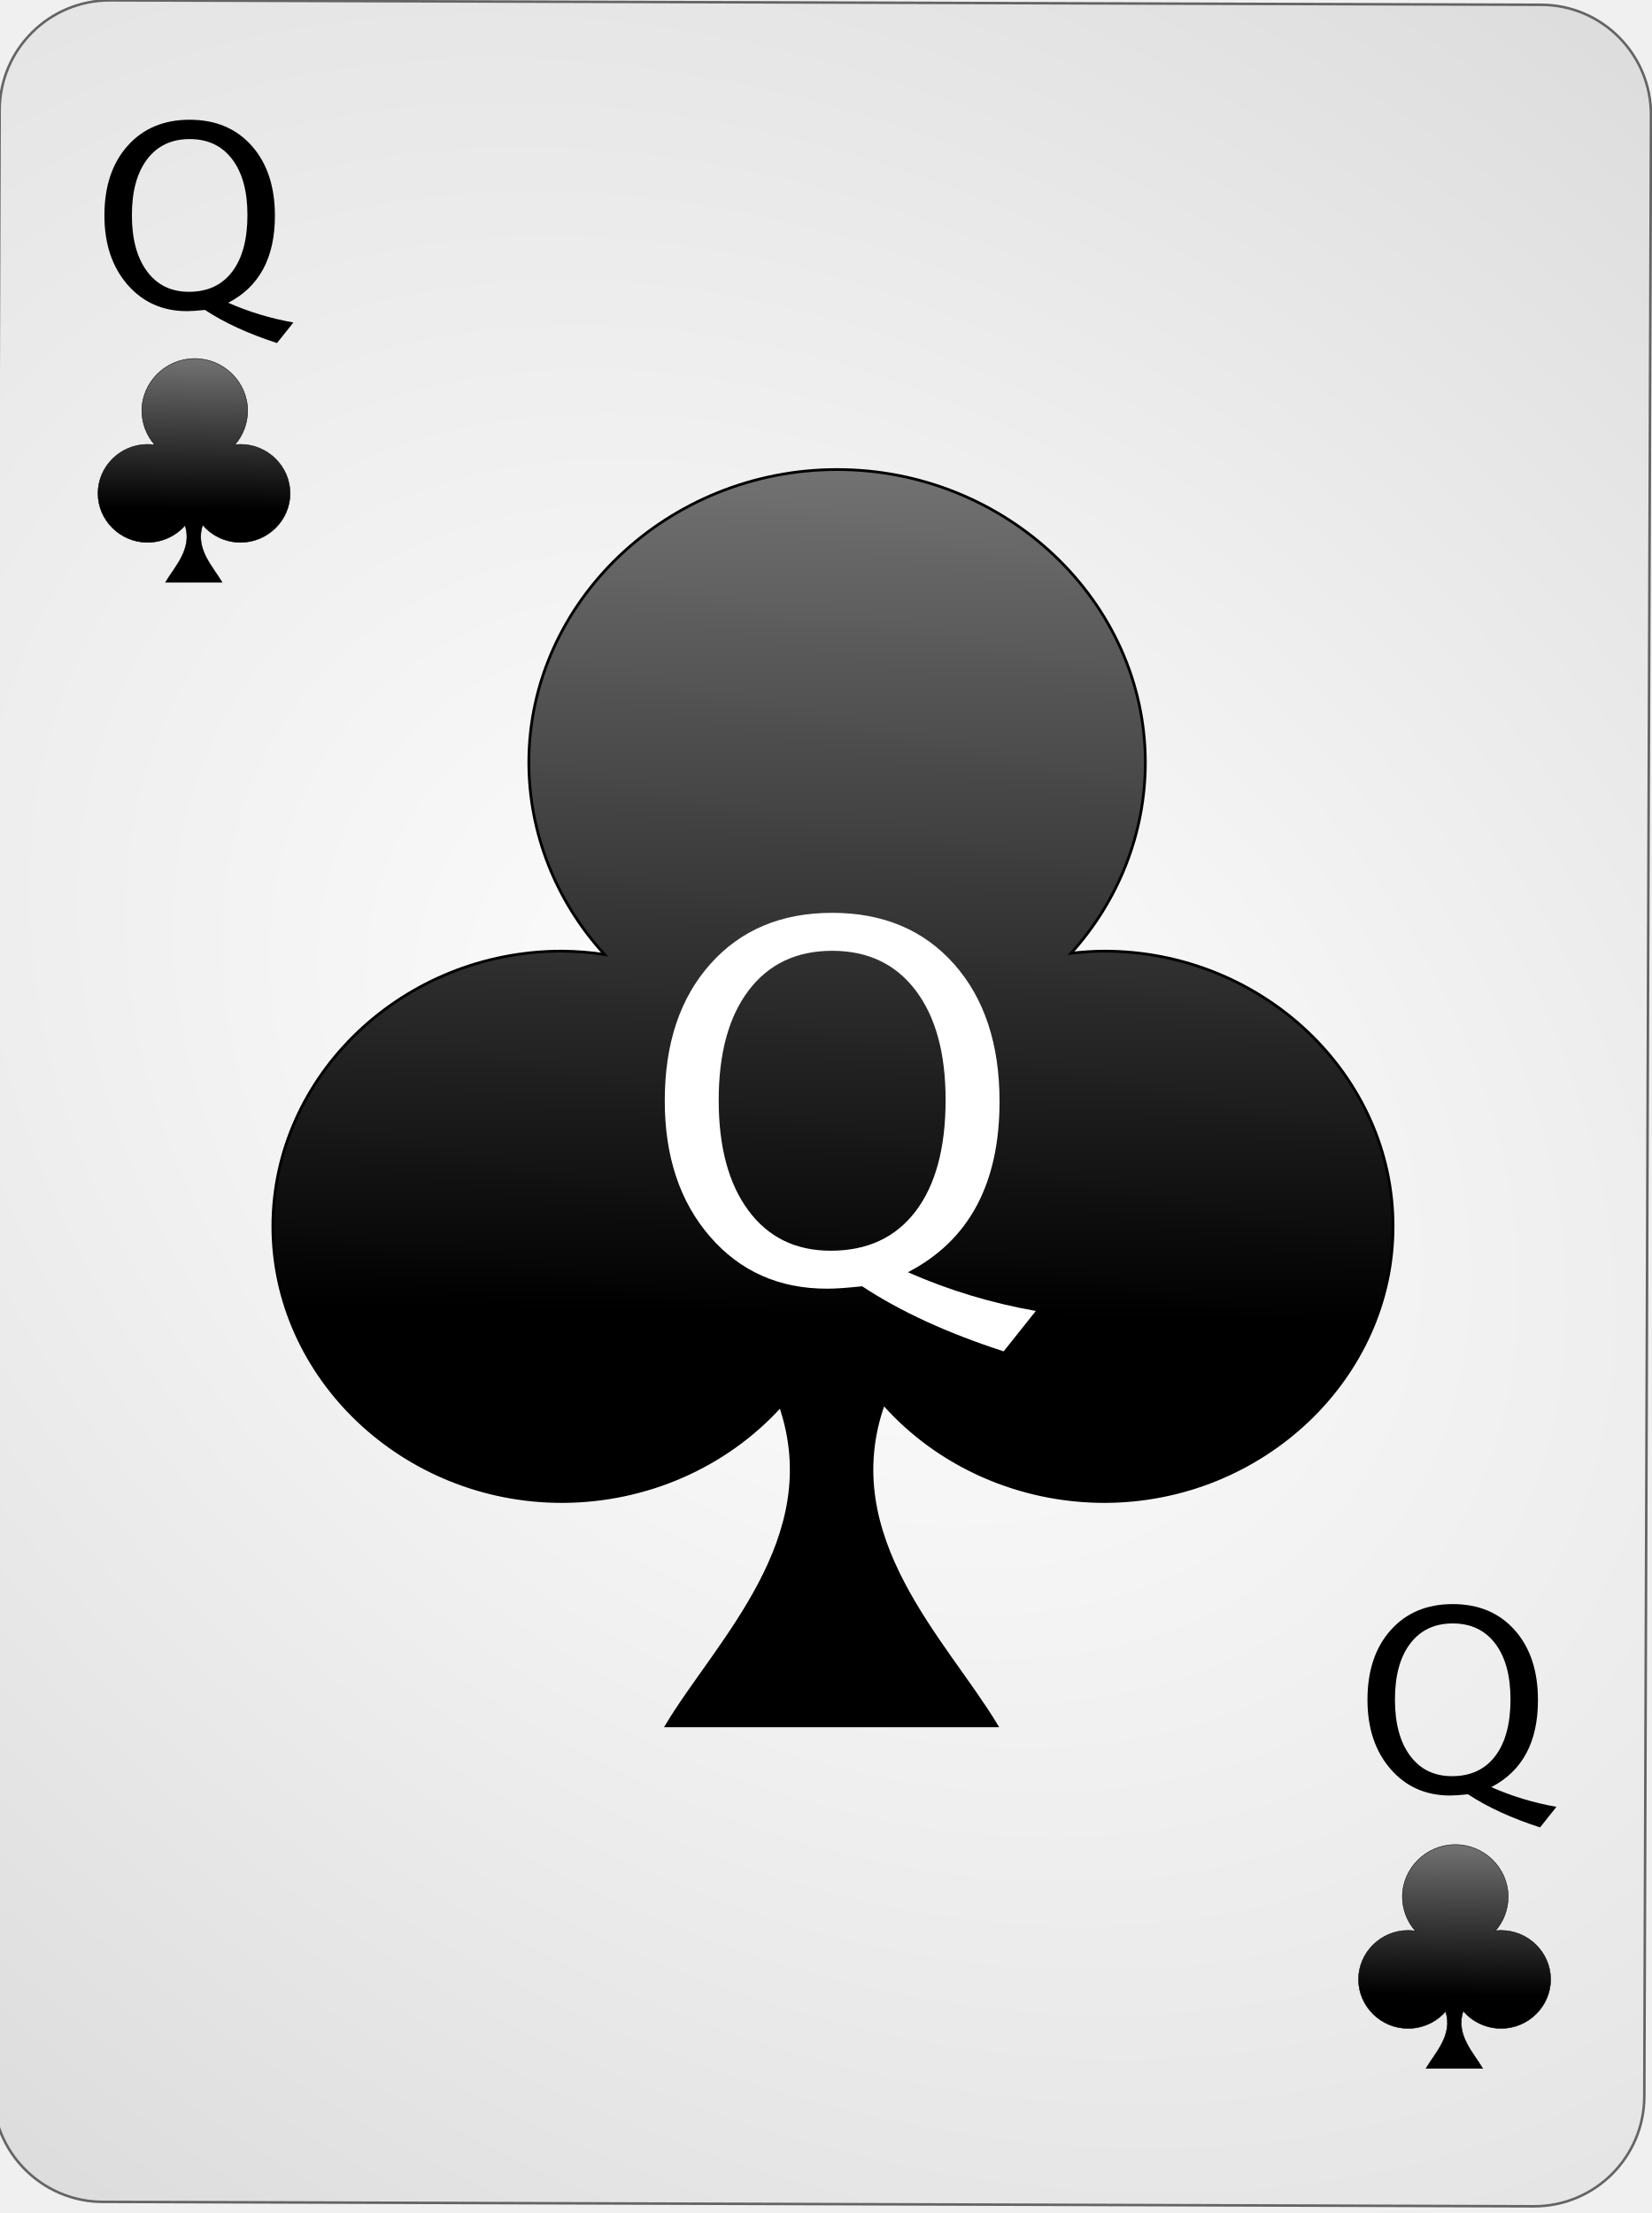
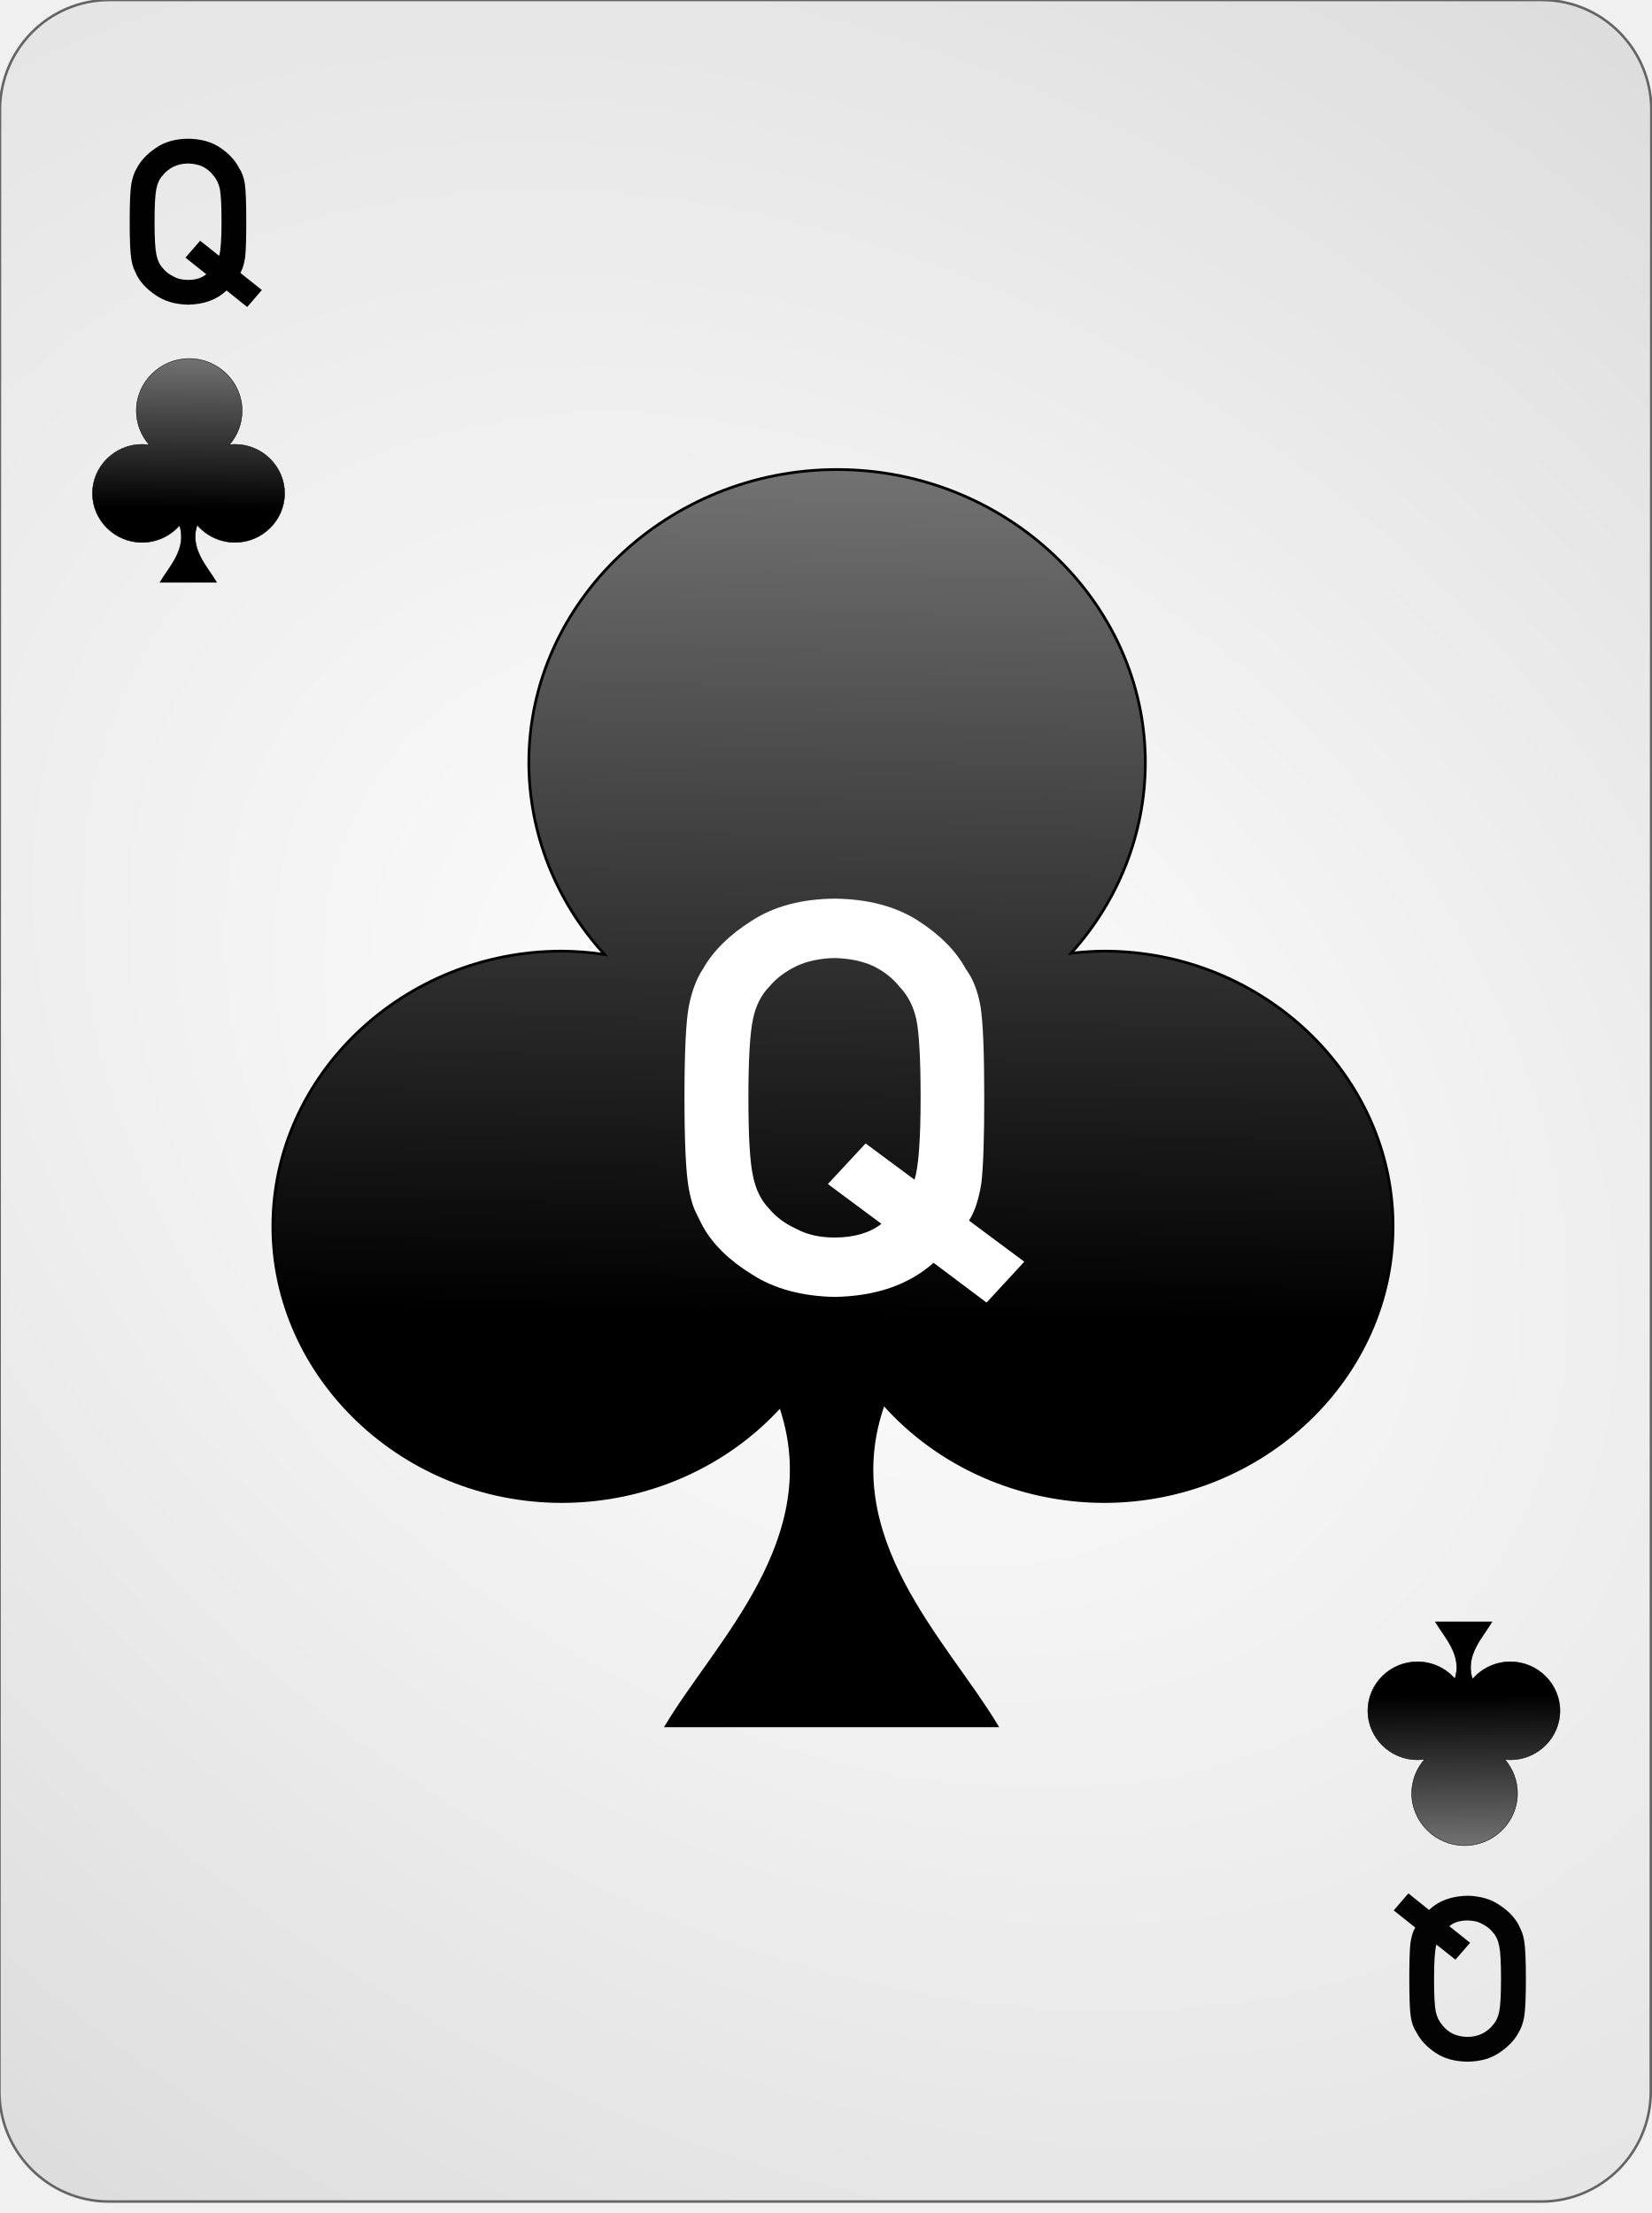
<svg xmlns="http://www.w3.org/2000/svg" width="100%" height="100%" viewBox="0 0 144 193" version="1.1" xml:space="preserve" style="fill-rule:evenodd;clip-rule:evenodd;">
-   <path id="Card-background" d="M143.967,10.046c0.018,-5.299 -4.269,-9.614 -9.568,-9.63l-124.799,-0.386c-5.298,-0.017 -9.615,4.272 -9.632,9.57l-0.583,172.799c-0.018,5.298 4.269,9.613 9.567,9.63l124.8,0.386c5.298,0.016 9.614,-4.272 9.632,-9.57l0.583,-172.799Z" style="fill:url(#_Radial1);stroke:#646464;stroke-width:0.22px;" />
+   <path id="Card-background" d="M143.997,9.6c0.002,-5.298 -4.272,-9.6 -9.538,-9.6l-124.918,0c-5.266,0 -9.542,4.302 -9.544,9.6l-0.048,172.8c-0.001,5.298 4.273,9.6 9.539,9.6l124.917,0c5.266,0 9.543,-4.302 9.544,-9.6l0.048,-172.8Z" style="fill:url(#_Radial1);stroke:#646464;stroke-width:0.22px;" />
  <g id="Clubs">
    <path id="path7930" d="M72.995,40.95c-14.746,0 -26.88,11.538 -26.88,25.56c0,0 0,0 0,0c0.012,6.15 2.358,12.095 6.605,16.734c-1.232,-0.186 -2.477,-0.284 -3.725,-0.294c-13.825,0 -25.2,10.833 -25.2,24c0,13.166 11.375,24 25.2,24c7.316,-0.006 14.279,-3.045 19.059,-8.32c3.954,11.554 -5.529,20.529 -9.939,27.88l28.8,0c-4.437,-7.395 -14.006,-16.432 -9.868,-28.086c4.778,5.394 11.818,8.516 19.228,8.526c13.824,0 25.2,-10.834 25.2,-24c0,-13.167 -11.376,-24 -25.2,-24c-0.963,0.009 -1.923,0.072 -2.878,0.186c4.175,-4.628 6.474,-10.528 6.478,-16.626c0,0 0,0 0,0c0,-14.022 -12.134,-25.56 -26.88,-25.56l0,0Z" style="fill:url(#_Linear2);stroke:#000;stroke-width:0.24px;" />
-     <path id="path7975" d="M16.982,31.272c-2.53,0 -4.612,2.056 -4.612,4.554c0.002,1.096 0.405,2.155 1.133,2.981c-0.211,-0.033 -0.425,-0.051 -0.639,-0.052c-2.371,0 -4.323,1.93 -4.323,4.275c0,0 0,0 0,0c0,2.346 1.952,4.276 4.323,4.276c0,0 0,0 0,0c1.255,-0.001 2.45,-0.543 3.27,-1.482c0.678,2.058 -0.948,3.657 -1.705,4.966l4.941,0c-0.761,-1.317 -2.403,-2.927 -1.693,-5.003c0.82,0.961 2.027,1.517 3.299,1.519c0,0 0,0 0,0c2.371,0 4.323,-1.93 4.323,-4.276c0,0 0,0 0,0c0,-2.345 -1.952,-4.275 -4.323,-4.275c-0.165,0.001 -0.33,0.012 -0.494,0.033c0.716,-0.825 1.111,-1.876 1.111,-2.962c0,-2.498 -2.081,-4.554 -4.611,-4.554l0,0Z" style="fill:url(#_Linear3);stroke:#000;stroke-width:0.04px;" />
-     <path id="path4821" d="M126.902,160.872c-2.53,0 -4.612,2.056 -4.612,4.554c0.002,1.096 0.405,2.155 1.133,2.981c-0.211,-0.033 -0.425,-0.051 -0.639,-0.052c-2.371,0 -4.323,1.93 -4.323,4.275c0,0 0,0 0,0c0,2.346 1.952,4.276 4.323,4.276c0,0 0,0 0,0c1.255,-0.001 2.45,-0.543 3.27,-1.482c0.678,2.058 -0.948,3.657 -1.705,4.966l4.941,0c-0.761,-1.317 -2.403,-2.927 -1.693,-5.003c0.82,0.961 2.027,1.517 3.299,1.519c0,0 0,0 0,0c2.371,0 4.323,-1.93 4.323,-4.276c0,0 0,0 0,0c0,-2.345 -1.952,-4.275 -4.323,-4.275c-0.165,0.001 -0.33,0.012 -0.494,0.033c0.716,-0.825 1.111,-1.876 1.111,-2.962c0,-2.498 -2.081,-4.554 -4.611,-4.554l0,0Z" style="fill:url(#_Linear4);stroke:#000;stroke-width:0.04px;" />
+     <g>
+       <path id="path7975" d="M16.502,31.272c-2.53,0 -4.612,2.056 -4.612,4.554c0.002,1.096 0.405,2.155 1.133,2.981c-0.211,-0.033 -0.425,-0.051 -0.639,-0.052c-2.371,0 -4.323,1.93 -4.323,4.275c0,0 0,0 0,0c0,2.346 1.952,4.276 4.323,4.276c0,0 0,0 0,0c1.255,-0.001 2.45,-0.543 3.27,-1.482c0.678,2.058 -0.948,3.657 -1.705,4.966l4.941,0c-0.761,-1.317 -2.403,-2.927 -1.693,-5.003c0.82,0.961 2.027,1.517 3.299,1.519c0,0 0,0 0,0c2.371,0 4.323,-1.93 4.323,-4.276c0,0 0,0 0,0c0,-2.345 -1.952,-4.275 -4.323,-4.275c-0.165,0.001 -0.33,0.012 -0.494,0.033c0.716,-0.825 1.111,-1.876 1.111,-2.962c0,-2.498 -2.081,-4.554 -4.611,-4.554l0,0Z" style="fill:url(#_Linear3);stroke:#000;stroke-width:0.04px;" />
+     </g>
+     <g>
+       <path id="path79751" d="M127.714,160.956c-2.53,0 -4.612,-2.055 -4.612,-4.553c0.002,-1.096 0.405,-2.155 1.134,-2.981c-0.212,0.033 -0.425,0.05 -0.64,0.052c-2.371,0 -4.323,-1.93 -4.323,-4.275c0,0 0,0 0,0c0,-2.346 1.952,-4.276 4.323,-4.276c0,0 0,0 0,0c1.256,0.001 2.45,0.542 3.27,1.482c0.679,-2.058 -0.948,-3.657 -1.705,-4.967l4.941,0c-0.761,1.318 -2.403,2.928 -1.693,5.004c0.82,-0.961 2.028,-1.517 3.299,-1.519c0,0 0,0 0,0c2.372,0 4.323,1.93 4.323,4.276c0,0 0,0 0,0c0,2.345 -1.951,4.275 -4.323,4.275c-0.165,-0.002 -0.33,-0.013 -0.494,-0.033c0.716,0.825 1.111,1.876 1.111,2.962c0,2.498 -2.081,4.553 -4.611,4.553l0,0Z" style="fill:url(#_Linear4);stroke:#000;stroke-width:0.04px;" />
+     </g>
  </g>
-   <g id="text4596">
-     <path d="M87.52,117.853c-4.908,-1.59 -9.021,-3.481 -12.34,-5.675c-1.322,0.141 -2.341,0.211 -3.059,0.211c-4.19,0 -7.597,-1.519 -10.22,-4.556c-2.622,-3.038 -3.933,-6.982 -3.933,-11.834c0,-4.978 1.325,-8.954 3.976,-11.928c2.65,-2.974 6.191,-4.461 10.62,-4.461c4.444,0 7.988,1.49 10.632,4.471c2.643,2.982 3.965,6.975 3.965,11.982c0,7.172 -2.665,12.136 -7.994,14.892c3.586,1.575 7.305,2.7 11.158,3.375l-2.805,3.523Zm-15.082,-8.775c3.192,0 5.66,-1.147 7.404,-3.439c1.743,-2.292 2.615,-5.533 2.615,-9.724c0,-4.064 -0.872,-7.246 -2.615,-9.545c-1.744,-2.299 -4.17,-3.449 -7.278,-3.449c-3.107,0 -5.533,1.15 -7.277,3.449c-1.744,2.299 -2.616,5.495 -2.616,9.587c0,4.078 0.865,7.285 2.595,9.619c1.73,2.334 4.12,3.502 7.172,3.502Z" style="fill:url(#_Linear5);fill-rule:nonzero;" />
-     <path d="M24.155,29.918c-2.499,-0.809 -4.594,-1.772 -6.284,-2.89c-0.673,0.072 -1.193,0.108 -1.558,0.108c-2.134,0 -3.869,-0.774 -5.204,-2.32c-1.336,-1.547 -2.004,-3.556 -2.004,-6.027c0,-2.535 0.675,-4.56 2.025,-6.075c1.35,-1.514 3.153,-2.271 5.409,-2.271c2.263,0 4.068,0.759 5.414,2.277c1.346,1.518 2.019,3.552 2.019,6.101c0,3.653 -1.357,6.181 -4.071,7.584c1.826,0.803 3.721,1.375 5.683,1.719l-1.429,1.794Zm-7.681,-4.469c1.626,0 2.883,-0.583 3.771,-1.751c0.888,-1.167 1.332,-2.818 1.332,-4.952c0,-2.069 -0.444,-3.69 -1.332,-4.861c-0.888,-1.171 -2.123,-1.756 -3.706,-1.756c-1.583,0 -2.818,0.585 -3.706,1.756c-0.888,1.171 -1.332,2.799 -1.332,4.883c0,2.077 0.44,3.709 1.321,4.898c0.881,1.189 2.098,1.783 3.652,1.783Z" style="fill-rule:nonzero;" />
-     <path d="M134.294,159.372c-2.5,-0.809 -4.594,-1.773 -6.284,-2.89c-0.674,0.072 -1.193,0.108 -1.558,0.108c-2.134,0 -3.869,-0.774 -5.205,-2.321c-1.335,-1.547 -2.003,-3.555 -2.003,-6.026c0,-2.535 0.675,-4.56 2.025,-6.075c1.35,-1.514 3.153,-2.272 5.409,-2.272c2.263,0 4.067,0.759 5.414,2.278c1.346,1.518 2.019,3.552 2.019,6.101c0,3.653 -1.357,6.181 -4.071,7.584c1.826,0.802 3.72,1.375 5.683,1.719l-1.429,1.794Zm-7.681,-4.469c1.626,0 2.883,-0.584 3.771,-1.751c0.888,-1.167 1.332,-2.818 1.332,-4.952c0,-2.07 -0.444,-3.69 -1.332,-4.861c-0.888,-1.171 -2.124,-1.756 -3.706,-1.756c-1.583,0 -2.818,0.585 -3.706,1.756c-0.888,1.171 -1.332,2.798 -1.332,4.882c0,2.077 0.44,3.71 1.321,4.899c0.881,1.189 2.098,1.783 3.652,1.783Z" style="fill-rule:nonzero;" />
+   <g id="Black-Text">
+     <path d="M17.989,23.915c-0.397,0.332 -0.928,0.498 -1.592,0.498c-0.508,0 -0.944,-0.108 -1.309,-0.322c-0.371,-0.183 -0.67,-0.42 -0.898,-0.713c-0.28,-0.306 -0.466,-0.707 -0.557,-1.201c-0.104,-0.495 -0.156,-1.443 -0.156,-2.842c0,-1.4 0.052,-2.354 0.156,-2.862c0.091,-0.481 0.277,-0.875 0.557,-1.181c0.228,-0.293 0.527,-0.537 0.898,-0.733c0.365,-0.188 0.801,-0.289 1.309,-0.302c0.514,0.013 0.96,0.114 1.338,0.302c0.358,0.196 0.644,0.44 0.859,0.733c0.28,0.306 0.472,0.7 0.576,1.181c0.098,0.508 0.147,1.462 0.147,2.862c0,1.504 -0.068,2.496 -0.205,2.978l-1.66,-1.318l-1.28,1.474l1.817,1.446Zm1.767,1.416l1.797,1.445l1.28,-1.484l-1.875,-1.494c0.195,-0.326 0.335,-0.782 0.419,-1.368c0.066,-0.586 0.098,-1.617 0.098,-3.095c0,-1.654 -0.042,-2.761 -0.127,-3.321c-0.091,-0.559 -0.257,-1.012 -0.498,-1.357c-0.332,-0.658 -0.872,-1.244 -1.621,-1.758c-0.755,-0.521 -1.699,-0.788 -2.832,-0.801c-1.12,0.013 -2.054,0.28 -2.803,0.801c-0.761,0.514 -1.315,1.1 -1.66,1.758c-0.215,0.345 -0.374,0.798 -0.478,1.357c-0.098,0.56 -0.147,1.667 -0.147,3.321c0,1.627 0.049,2.728 0.147,3.301c0.052,0.305 0.117,0.559 0.195,0.761c0.085,0.196 0.179,0.401 0.283,0.615c0.345,0.658 0.899,1.237 1.66,1.739c0.749,0.521 1.683,0.794 2.803,0.82c1.4,-0.026 2.52,-0.439 3.359,-1.24Z" style="fill:#010101;fill-rule:nonzero;" />
+     <path d="M126.378,167.986c0.397,-0.332 0.928,-0.498 1.592,-0.498c0.508,0 0.944,0.108 1.308,0.323c0.371,0.182 0.671,0.42 0.899,0.713c0.28,0.306 0.465,0.706 0.556,1.201c0.105,0.495 0.157,1.442 0.157,2.842c0,1.399 -0.052,2.353 -0.157,2.861c-0.091,0.482 -0.276,0.875 -0.556,1.181c-0.228,0.293 -0.528,0.538 -0.899,0.733c-0.364,0.189 -0.8,0.29 -1.308,0.303c-0.515,-0.013 -0.961,-0.114 -1.338,-0.303c-0.358,-0.195 -0.645,-0.44 -0.86,-0.733c-0.279,-0.306 -0.472,-0.699 -0.576,-1.181c-0.097,-0.508 -0.146,-1.462 -0.146,-2.861c0,-1.504 0.068,-2.497 0.205,-2.979l1.66,1.318l1.279,-1.474l-1.816,-1.446Zm-1.768,-1.416l-1.797,-1.445l-1.279,1.484l1.875,1.495c-0.195,0.325 -0.335,0.781 -0.42,1.367c-0.065,0.586 -0.097,1.618 -0.097,3.096c0,1.653 0.042,2.76 0.127,3.32c0.091,0.56 0.257,1.012 0.498,1.357c0.332,0.658 0.872,1.244 1.621,1.758c0.755,0.521 1.699,0.788 2.832,0.801c1.12,-0.013 2.054,-0.28 2.802,-0.801c0.762,-0.514 1.316,-1.1 1.661,-1.758c0.214,-0.345 0.374,-0.797 0.478,-1.357c0.098,-0.56 0.147,-1.667 0.147,-3.32c0,-1.628 -0.049,-2.728 -0.147,-3.301c-0.052,-0.306 -0.117,-0.56 -0.195,-0.762c-0.085,-0.195 -0.179,-0.4 -0.283,-0.615c-0.345,-0.658 -0.899,-1.237 -1.661,-1.738c-0.748,-0.521 -1.682,-0.795 -2.802,-0.821c-1.4,0.026 -2.52,0.44 -3.36,1.24Z" style="fill:#030303;fill-rule:nonzero;" />
+   </g>
+   <g id="Center-Text" transform="matrix(0.233905,0,0,0.218311,72.7568,112.825)">
+     <path d="M17.553,-27.913c-4.366,3.65 -10.199,5.475 -17.499,5.475c-5.583,0 -10.378,-1.181 -14.386,-3.543c-4.08,-2.004 -7.372,-4.616 -9.877,-7.837c-3.078,-3.364 -5.118,-7.765 -6.12,-13.205c-1.145,-5.439 -1.717,-15.853 -1.717,-31.241c0,-15.388 0.572,-25.874 1.717,-31.456c1.002,-5.296 3.042,-9.627 6.12,-12.99c2.505,-3.221 5.797,-5.905 9.877,-8.052c4.008,-2.076 8.803,-3.185 14.386,-3.328c5.654,0.143 10.557,1.252 14.708,3.328c3.936,2.147 7.085,4.831 9.447,8.052c3.078,3.363 5.189,7.694 6.334,12.99c1.074,5.582 1.611,16.068 1.611,31.456c0,16.533 -0.752,27.448 -2.255,32.744l-18.251,-14.493l-14.064,16.211l19.969,15.889Zm19.432,15.567l19.754,15.889l14.064,-16.319l-20.613,-16.425c2.147,-3.579 3.686,-8.589 4.616,-15.031c0.716,-6.441 1.074,-17.785 1.074,-34.032c0,-18.18 -0.465,-30.347 -1.396,-36.502c-1.002,-6.155 -2.827,-11.129 -5.475,-14.923c-3.65,-7.229 -9.591,-13.67 -17.821,-19.324c-8.303,-5.726 -18.681,-8.661 -31.134,-8.804c-12.311,0.143 -22.581,3.078 -30.812,8.804c-8.374,5.654 -14.458,12.095 -18.251,19.324c-2.362,3.794 -4.115,8.768 -5.261,14.923c-1.073,6.155 -1.61,18.322 -1.61,36.502c0,17.893 0.537,29.989 1.61,36.287c0.573,3.364 1.289,6.155 2.148,8.374c0.93,2.147 1.968,4.402 3.113,6.763c3.793,7.229 9.877,13.599 18.251,19.11c8.231,5.726 18.501,8.732 30.812,9.018c15.388,-0.286 27.698,-4.831 36.931,-13.634Z" style="fill:none;" />
+     <path d="M17.553,-27.913c-4.366,3.65 -10.199,5.475 -17.499,5.475c-5.583,0 -10.378,-1.181 -14.386,-3.543c-4.08,-2.004 -7.372,-4.616 -9.877,-7.837c-3.078,-3.364 -5.118,-7.765 -6.12,-13.205c-1.145,-5.439 -1.717,-15.853 -1.717,-31.241c0,-15.388 0.572,-25.874 1.717,-31.456c1.002,-5.296 3.042,-9.627 6.12,-12.99c2.505,-3.221 5.797,-5.905 9.877,-8.052c4.008,-2.076 8.803,-3.185 14.386,-3.328c5.654,0.143 10.557,1.252 14.708,3.328c3.936,2.147 7.085,4.831 9.447,8.052c3.078,3.363 5.189,7.694 6.334,12.99c1.074,5.582 1.611,16.068 1.611,31.456c0,16.533 -0.752,27.448 -2.255,32.744l-18.251,-14.493l-14.064,16.211l19.969,15.889Zm19.432,15.567l19.754,15.889l14.064,-16.319l-20.613,-16.425c2.147,-3.579 3.686,-8.589 4.616,-15.031c0.716,-6.441 1.074,-17.785 1.074,-34.032c0,-18.18 -0.465,-30.347 -1.396,-36.502c-1.002,-6.155 -2.827,-11.129 -5.475,-14.923c-3.65,-7.229 -9.591,-13.67 -17.821,-19.324c-8.303,-5.726 -18.681,-8.661 -31.134,-8.804c-12.311,0.143 -22.581,3.078 -30.812,8.804c-8.374,5.654 -14.458,12.095 -18.251,19.324c-2.362,3.794 -4.115,8.768 -5.261,14.923c-1.073,6.155 -1.61,18.322 -1.61,36.502c0,17.893 0.537,29.989 1.61,36.287c0.573,3.364 1.289,6.155 2.148,8.374c0.93,2.147 1.968,4.402 3.113,6.763c3.793,7.229 9.877,13.599 18.251,19.11c8.231,5.726 18.501,8.732 30.812,9.018c15.388,-0.286 27.698,-4.831 36.931,-13.634Z" style="fill:#fff;fill-rule:nonzero;" />
  </g>
  <defs>
-     <radialGradient id="_Radial1" cx="0" cy="0" r="1" gradientUnits="userSpaceOnUse" gradientTransform="matrix(126.562,97.7279,-71.6611,95.2942,71.6758,96.2223)">
+     <radialGradient id="_Radial1" cx="0" cy="0" r="1" gradientUnits="userSpaceOnUse" gradientTransform="matrix(126.864,97.3356,-71.3658,95.5156,71.9734,96)">
      <stop offset="0%" style="stop-color:#fff;stop-opacity:1" />
      <stop offset="100%" style="stop-color:#dcdcdc;stop-opacity:1" />
    </radialGradient>
    <linearGradient id="_Linear2" x1="0" y1="0" x2="1" y2="0" gradientUnits="userSpaceOnUse" gradientTransform="matrix(-0.96,74.4,-74.4,-0.96,73.4748,40.2296)">
      <stop offset="0%" style="stop-color:#737373;stop-opacity:1" />
      <stop offset="100%" style="stop-color:#000;stop-opacity:1" />
    </linearGradient>
-     <linearGradient id="_Linear3" x1="0" y1="0" x2="1" y2="0" gradientUnits="userSpaceOnUse" gradientTransform="matrix(-0.164698,13.2543,-13.2543,-0.164698,17.0641,31.1441)">
+     <linearGradient id="_Linear3" x1="0" y1="0" x2="1" y2="0" gradientUnits="userSpaceOnUse" gradientTransform="matrix(-0.164698,13.2543,-13.2543,-0.164698,16.5841,31.1441)">
      <stop offset="0%" style="stop-color:#737373;stop-opacity:1" />
      <stop offset="100%" style="stop-color:#000;stop-opacity:1" />
    </linearGradient>
-     <linearGradient id="_Linear4" x1="0" y1="0" x2="1" y2="0" gradientUnits="userSpaceOnUse" gradientTransform="matrix(-0.164698,13.2543,-13.2543,-0.164698,126.984,160.744)">
+     <linearGradient id="_Linear4" x1="0" y1="0" x2="1" y2="0" gradientUnits="userSpaceOnUse" gradientTransform="matrix(-0.164698,-13.2543,-13.2543,0.164698,127.796,161.085)">
      <stop offset="0%" style="stop-color:#737373;stop-opacity:1" />
      <stop offset="100%" style="stop-color:#000;stop-opacity:1" />
    </linearGradient>
-     <linearGradient id="_Linear5" x1="0" y1="0" x2="1" y2="0" gradientUnits="userSpaceOnUse" gradientTransform="matrix(0.0983952,31.9224,-31.9224,0.0983952,128.055,189.126)">
-       <stop offset="0%" style="stop-color:#fff;stop-opacity:1" />
-       <stop offset="100%" style="stop-color:#dcdcdc;stop-opacity:1" />
-     </linearGradient>
  </defs>
</svg>
